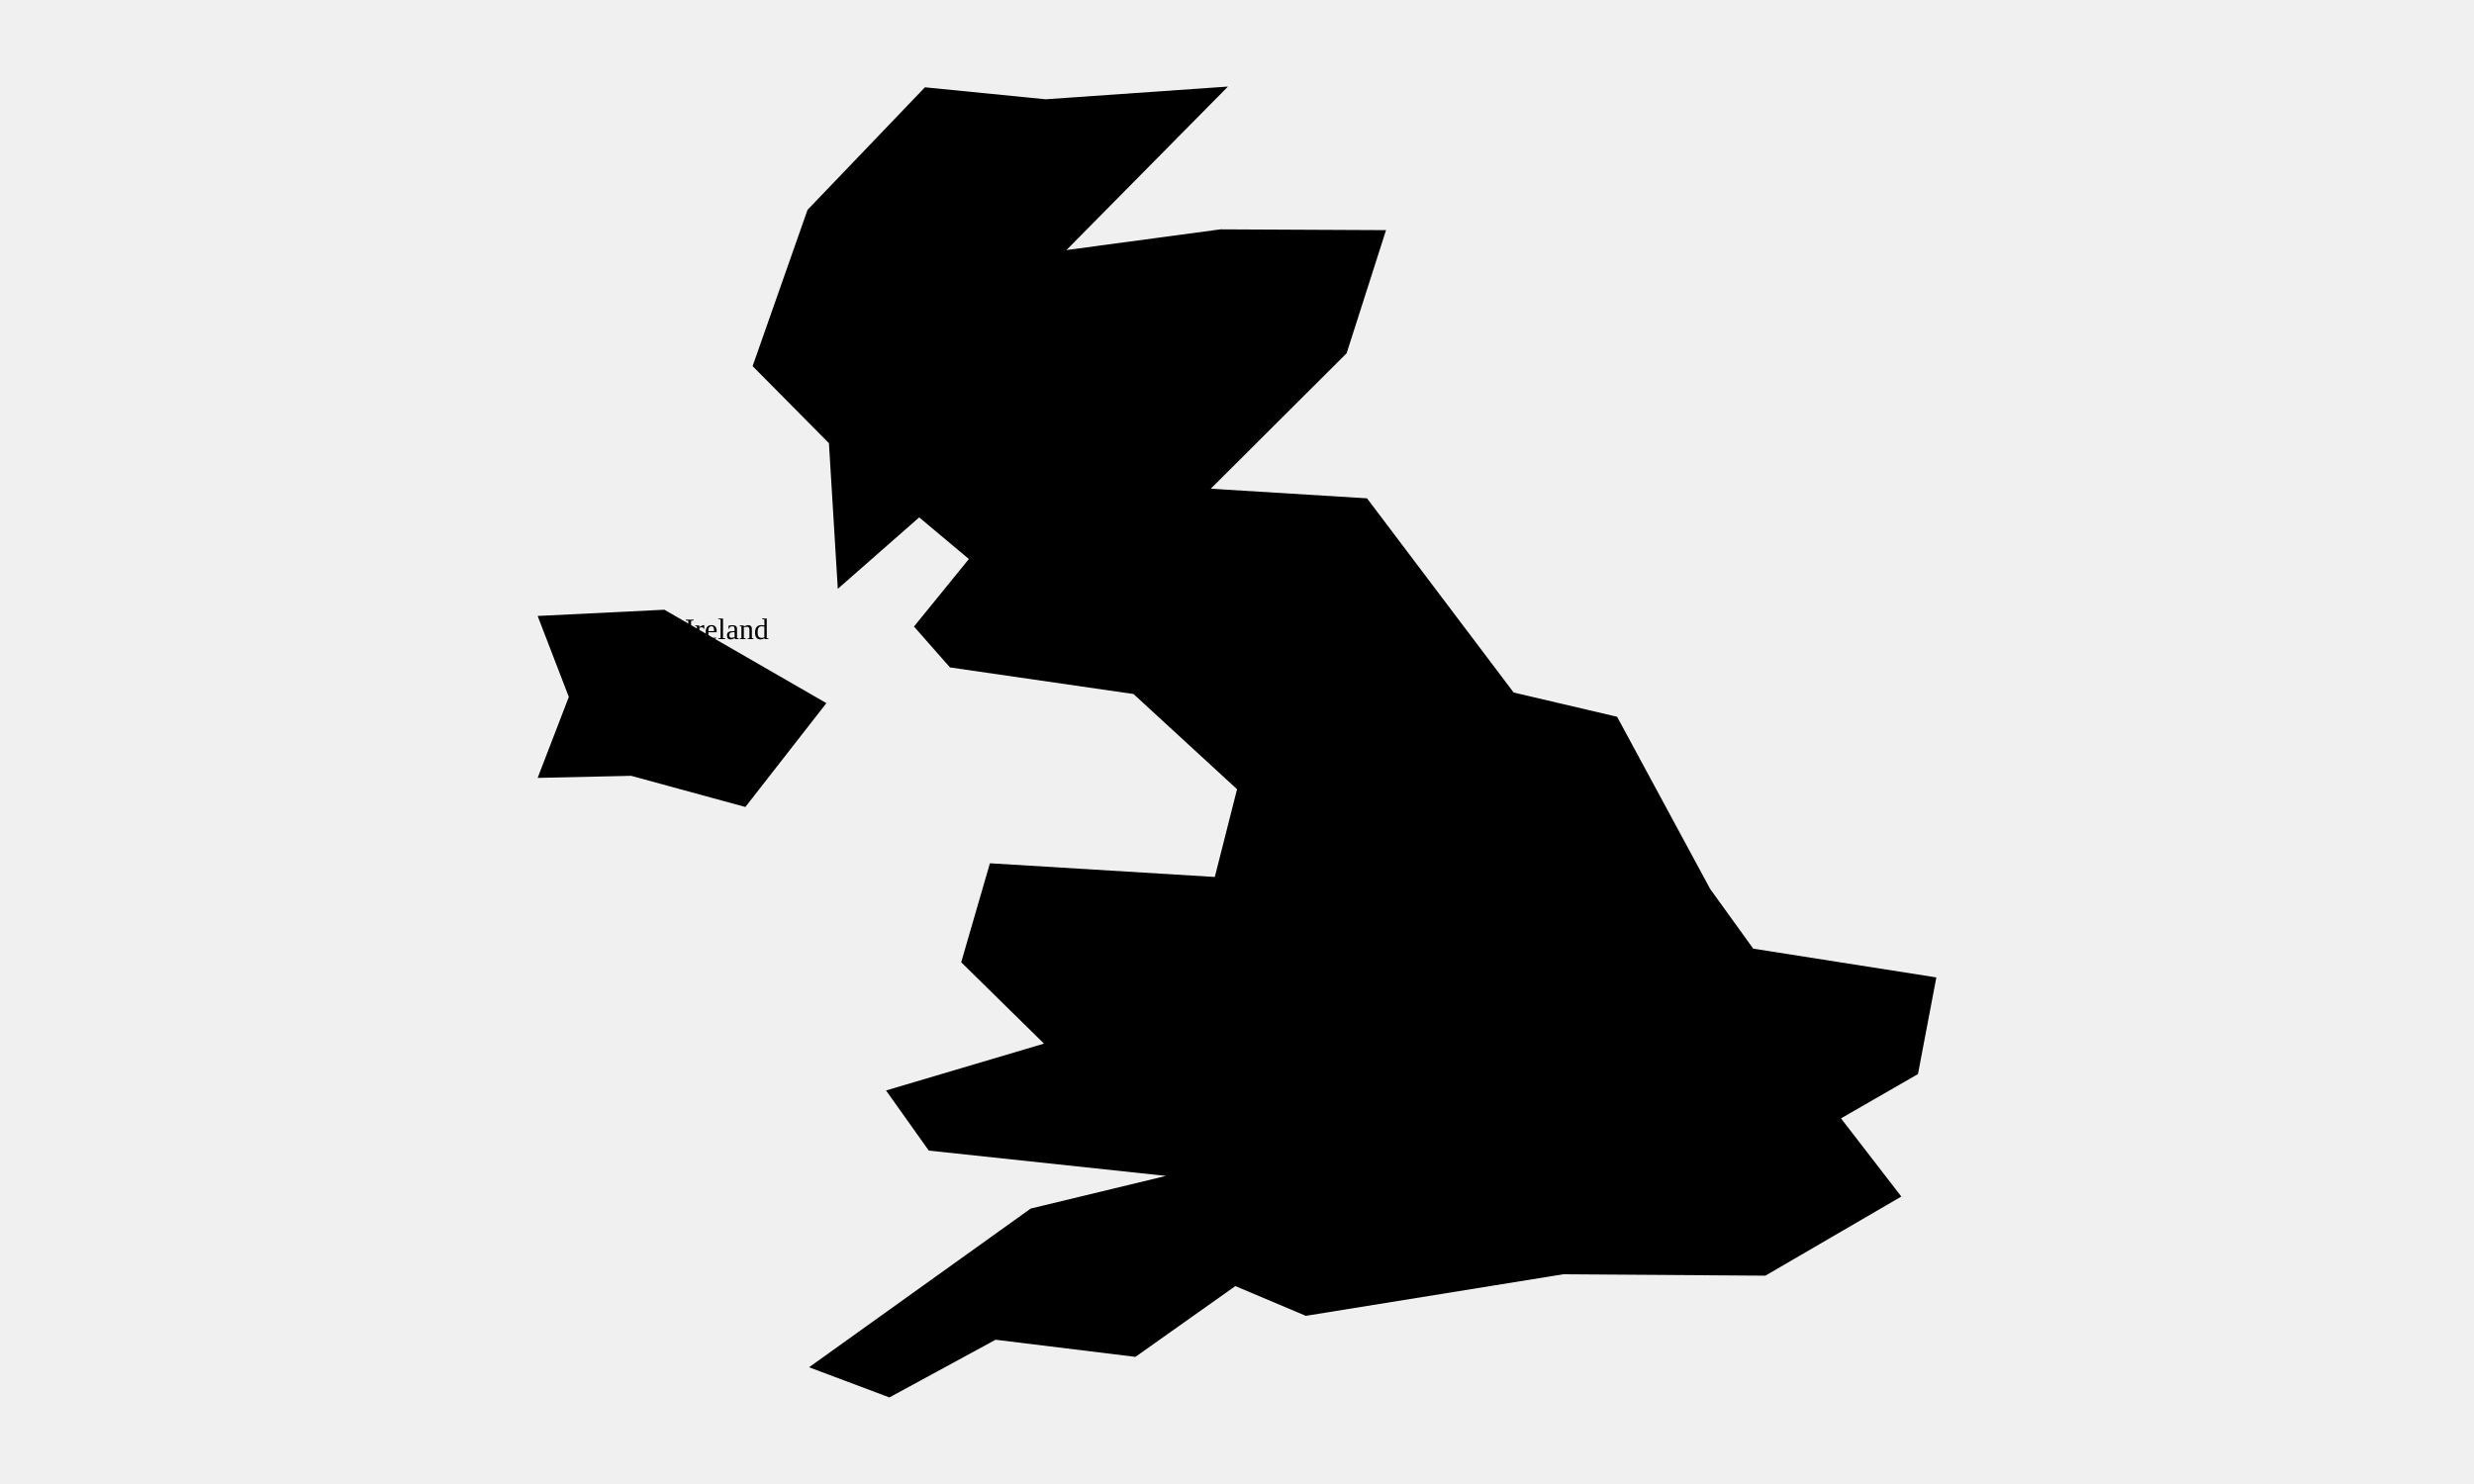
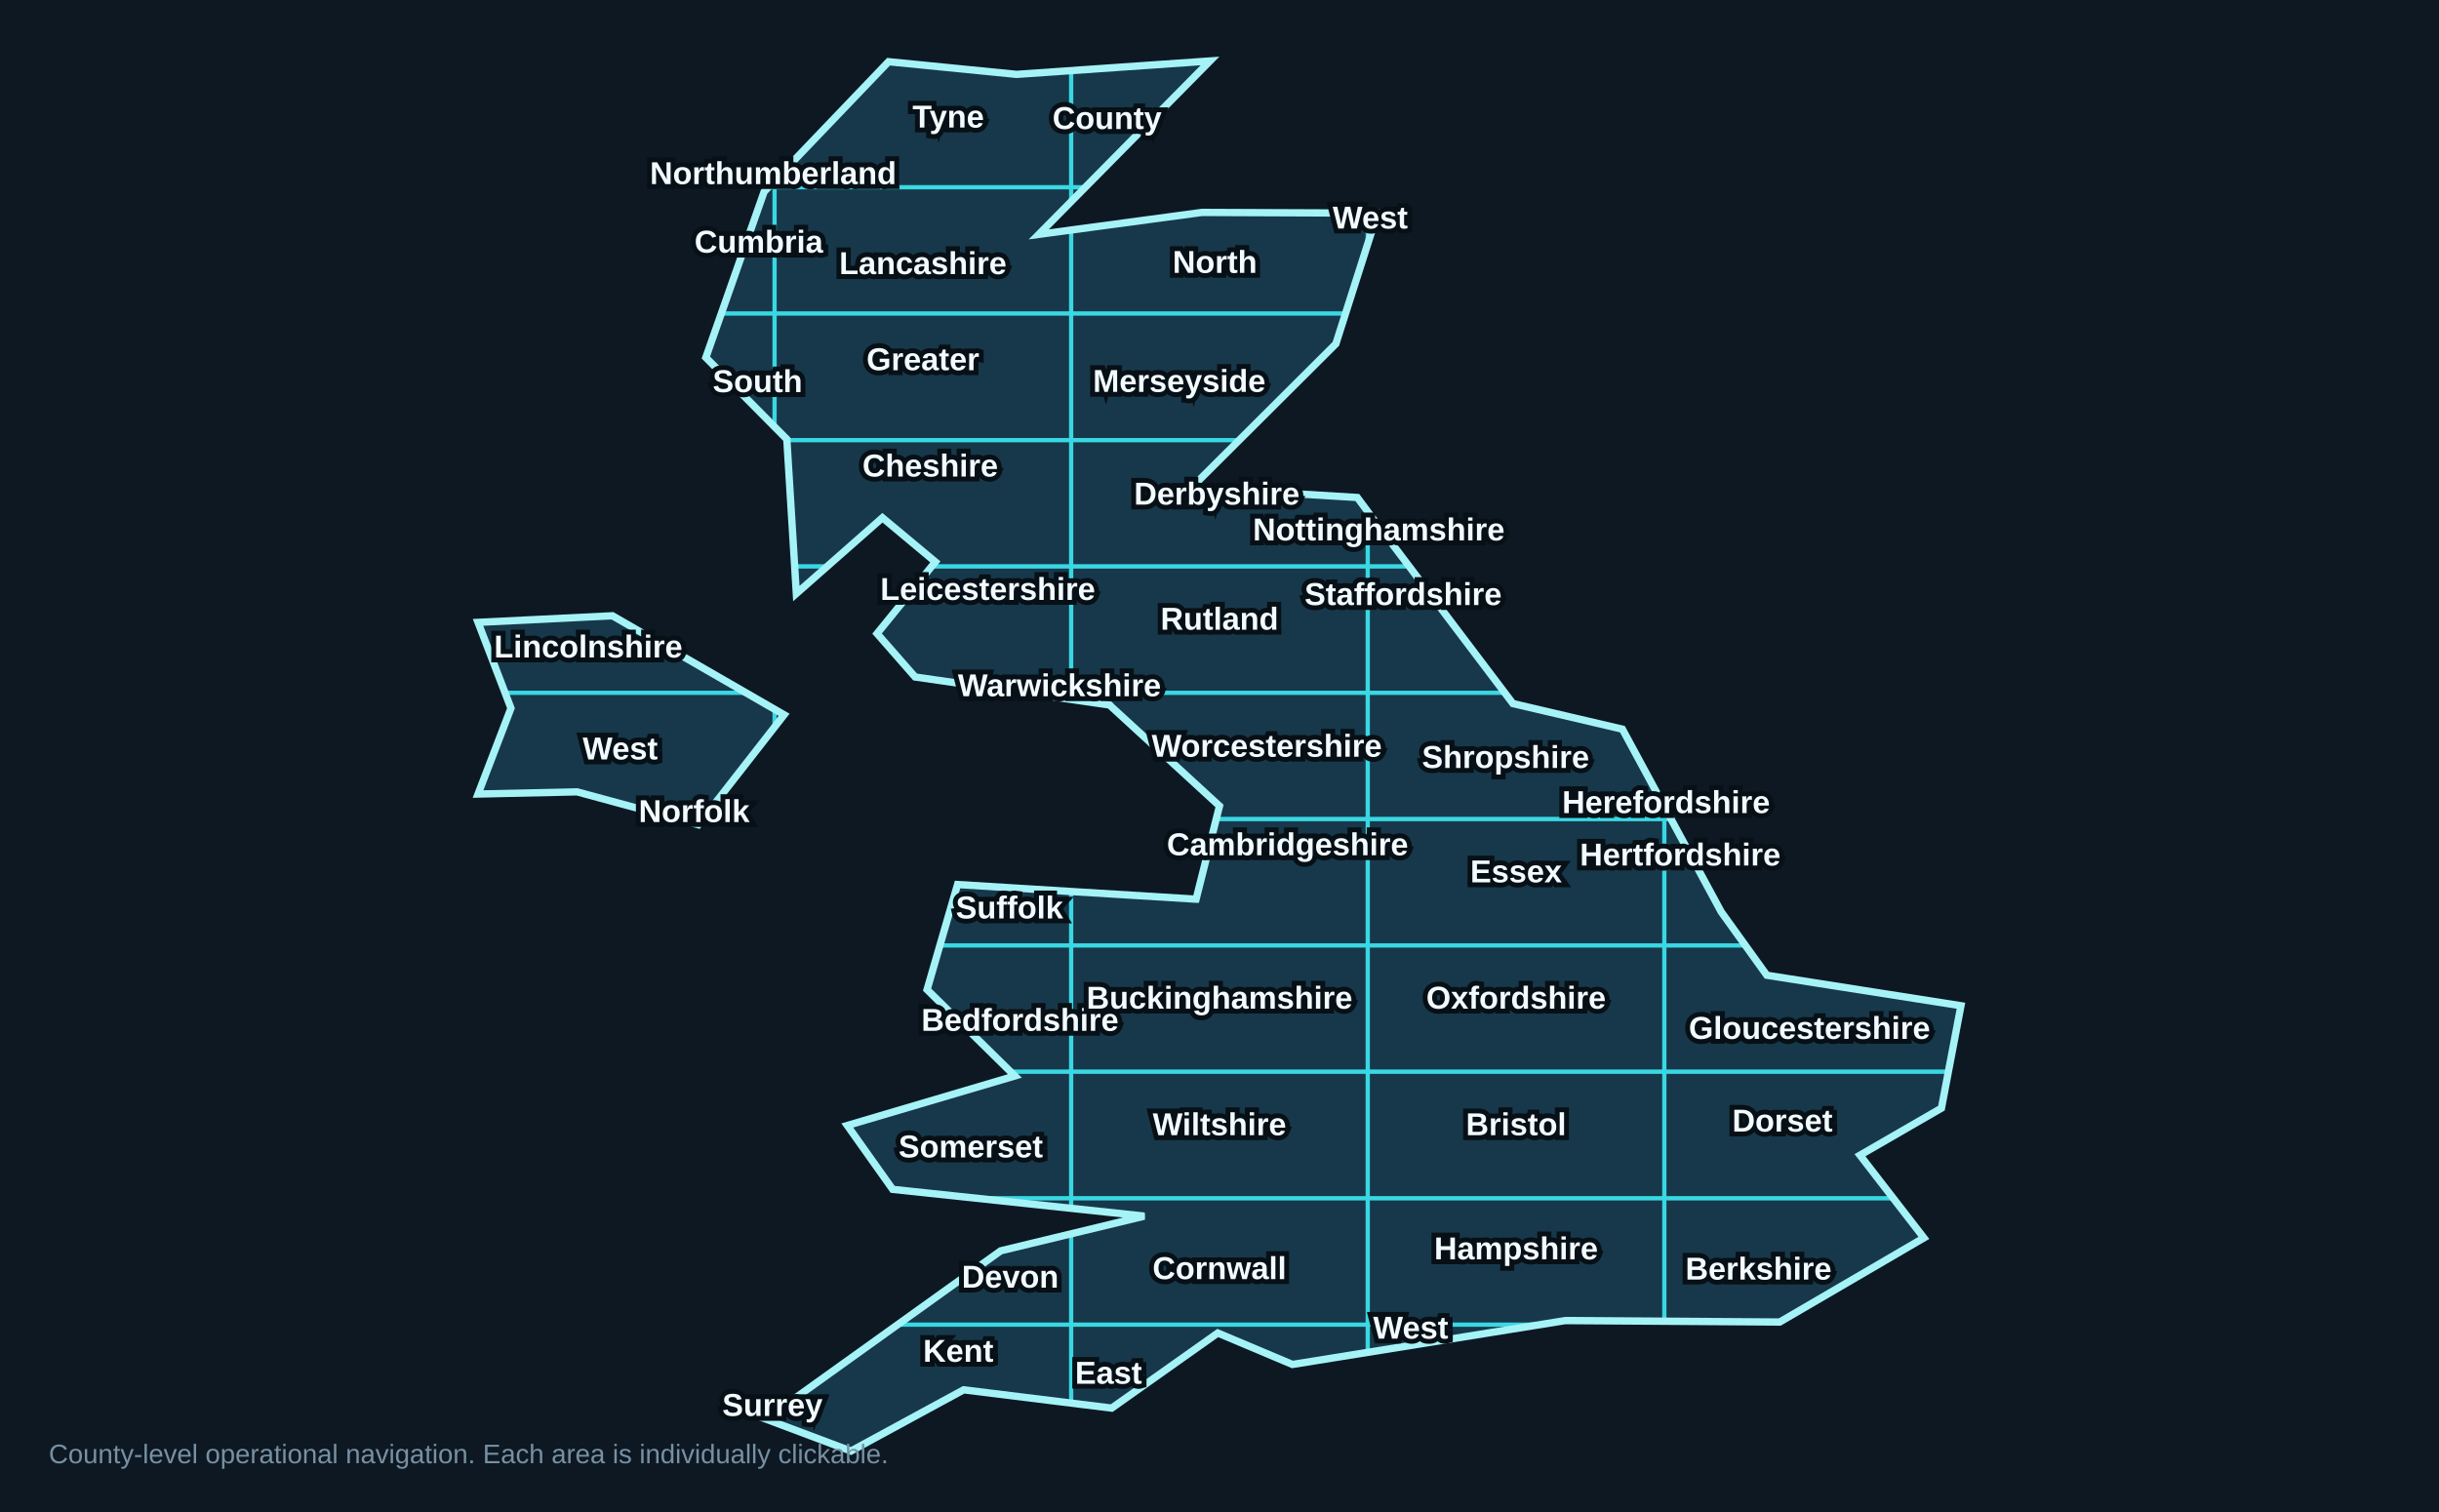
- <svg xmlns="http://www.w3.org/2000/svg" class="local-country-map" viewBox="0 0 1000 600" role="img" aria-label="United Kingdom interactive map">
-   <path class="country-shape" d="M 491.03,354.56 L 500.02,319.09 L 459.10,281.46 L 458.17,280.60 L 383.99,269.85 L 369.43,253.32 L 391.63,226.02 L 371.54,209.18 L 338.64,238.07 L 335.06,179.18 L 304.21,148.03 L 326.40,84.86 L 373.86,35.30 L 422.64,40.14 L 496.35,35.00 L 431.05,101.10 L 493.30,92.73 L 560.24,93.05 L 544.31,142.83 L 489.39,197.59 L 552.56,201.48 L 557.41,207.91 L 611.82,279.99 L 653.64,289.80 L 691.25,359.41 L 708.66,383.55 L 782.68,395.18 L 775.25,434.26 L 744.13,452.17 L 768.52,483.78 L 713.57,515.77 L 631.83,515.21 L 527.82,532.01 L 499.33,519.98 L 458.94,548.60 L 402.42,541.67 L 359.50,565.00 L 327.02,552.80 L 416.63,488.63 L 471.31,475.43 L 470.83,475.38 L 375.42,465.20 L 358.14,440.89 L 421.98,421.95 L 388.52,389.05 L 400.13,349.03 L 490.93,354.56 L 491.03,354.56 Z M 255.11,313.67 L 217.32,314.51 L 229.92,281.77 L 217.32,249.04 L 268.54,246.52 L 334.03,284.29 L 301.28,326.27 L 255.11,313.67 Z" />
-   <a href="../../region.html?country=united-kingdom&amp;region=England">
-     <g class="map-marker">
-       <circle cx="588.3" cy="397.6" r="11" />
-       <text x="588.3" y="380.6" text-anchor="middle">England</text>
-     </g>
-   </a>
-   <a href="../../region.html?country=united-kingdom&amp;region=Scotland">
-     <g class="map-marker">
-       <circle cx="435.6" cy="134.9" r="11" />
-       <text x="435.6" y="117.9" text-anchor="middle">Scotland</text>
-     </g>
-   </a>
-   <a href="../../region.html?country=united-kingdom&amp;region=Wales">
-     <g class="map-marker">
-       <circle cx="460.0" cy="428.1" r="11" />
-       <text x="460.0" y="411.1" text-anchor="middle">Wales</text>
-     </g>
-   </a>
-   <a href="../../region.html?country=united-kingdom&amp;region=Northern%20Ireland">
-     <g class="map-marker">
-       <circle cx="270.6" cy="275.4" r="11" />
-       <text x="270.6" y="258.4" text-anchor="middle">Northern Ireland</text>
-     </g>
-   </a>
+ <svg xmlns="http://www.w3.org/2000/svg" class="defined-map" viewBox="0 0 1000 620" role="img">
+   <style>.background{fill:#0d1823}.outline{fill:none;stroke:#a5f3f7;stroke-width:3;vector-effect:non-scaling-stroke}.division{fill:#17384a;stroke:#39d8e3;stroke-width:1.7;vector-effect:non-scaling-stroke;transition:.15s;cursor:pointer}a:hover .division{fill:#2a8398;stroke:#fff;stroke-width:2.8}.division-label{fill:#f2fbff;font:600 13px Arial,sans-serif;pointer-events:none;paint-order:stroke;stroke:#071016;stroke-width:4px}.map-note{fill:#7790a2;font:11px Arial,sans-serif}</style>
+   <rect class="background" width="1000" height="620" />
+   <defs>
+     <clipPath id="clip">
+       <path d="M 490.4,368.7 L 500.0,330.5 L 456.0,290.1 L 455.0,289.1 L 375.2,277.6 L 359.6,259.8 L 383.5,230.4 L 361.8,212.3 L 326.5,243.4 L 322.6,180.1 L 289.4,146.6 L 313.3,78.6 L 364.3,25.3 L 416.8,30.5 L 496.1,25.0 L 425.9,96.1 L 492.8,87.1 L 564.8,87.4 L 547.7,141.0 L 488.6,199.9 L 556.5,204.0 L 561.7,211.0 L 620.3,288.5 L 665.2,299.0 L 705.7,373.9 L 724.4,399.9 L 804.0,412.4 L 796.0,454.4 L 762.6,473.7 L 788.8,507.6 L 729.7,542.1 L 641.8,541.5 L 529.9,559.5 L 499.3,546.6 L 455.8,577.4 L 395.1,569.9 L 348.9,595.0 L 314.0,581.9 L 410.3,512.9 L 469.1,498.7 L 468.6,498.6 L 366.0,487.7 L 347.4,461.5 L 416.1,441.2 L 380.1,405.8 L 392.6,362.7 L 490.2,368.7 L 490.4,368.7 Z M 236.6,324.7 L 196.0,325.6 L 209.5,290.4 L 196.0,255.2 L 251.1,252.5 L 321.5,293.1 L 286.3,338.2 L 236.6,324.7 Z" />
+     </clipPath>
+   </defs>
+   <g clip-path="url(#clip)">
+     <a href="../../region.html?country=united-kingdom&amp;region=Northumberland" data-region="Northumberland">
+       <path class="division" d="M 315.0,76.8 L 317.6,74.1 L 317.6,76.8 L 315.0,76.8 Z" />
+     </a>
+     <a href="../../region.html?country=united-kingdom&amp;region=Tyne%20and%20Wear" data-region="Tyne and Wear">
+       <path class="division" d="M 317.6,76.8 L 317.6,74.1 L 364.3,25.3 L 416.8,30.5 L 439.2,29.0 L 439.2,76.8 L 317.6,76.8 Z" />
+     </a>
+     <a href="../../region.html?country=united-kingdom&amp;region=County%20Durham" data-region="County Durham">
+       <path class="division" d="M 439.2,29.0 L 496.1,25.0 L 444.9,76.8 L 439.2,76.8 L 439.2,29.0 Z" />
+     </a>
+     <a href="../../region.html?country=united-kingdom&amp;region=Cumbria" data-region="Cumbria">
+       <path class="division" d="M 317.6,128.6 L 295.7,128.6 L 313.3,78.6 L 315.0,76.8 L 317.6,76.8 L 317.6,128.6 Z" />
+     </a>
+     <a href="../../region.html?country=united-kingdom&amp;region=Lancashire" data-region="Lancashire">
+       <path class="division" d="M 317.6,128.6 L 317.6,76.8 L 439.2,76.8 L 439.2,82.6 L 425.9,96.1 L 439.2,94.3 L 439.2,128.6 L 317.6,128.6 Z" />
+     </a>
+     <a href="../../region.html?country=united-kingdom&amp;region=North%20Yorkshire" data-region="North Yorkshire">
+       <path class="division" d="M 553.1,123.9 L 551.6,128.6 L 439.2,128.6 L 439.2,94.3 L 492.8,87.1 L 560.8,87.4 L 560.8,99.9 L 553.1,123.9 Z M 444.9,76.8 L 444.2,77.5 L 439.2,82.6 L 439.2,76.8 L 444.9,76.8 Z" />
+     </a>
+     <a href="../../region.html?country=united-kingdom&amp;region=West%20Yorkshire" data-region="West Yorkshire">
+       <path class="division" d="M 564.8,87.4 L 560.8,99.9 L 560.8,87.4 L 564.8,87.4 Z" />
+     </a>
+     <a href="../../region.html?country=united-kingdom&amp;region=South%20Yorkshire" data-region="South Yorkshire">
+       <path class="division" d="M 317.6,175.0 L 289.4,146.6 L 295.7,128.6 L 317.6,128.6 L 317.6,175.0 Z" />
+     </a>
+     <a href="../../region.html?country=united-kingdom&amp;region=Greater%20Manchester" data-region="Greater Manchester">
+       <path class="division" d="M 439.2,128.6 L 439.2,180.5 L 322.6,180.5 L 322.6,180.1 L 317.6,175.0 L 317.6,128.6 L 439.2,128.6 Z" />
+     </a>
+     <a href="../../region.html?country=united-kingdom&amp;region=Merseyside" data-region="Merseyside">
+       <path class="division" d="M 439.2,128.6 L 551.6,128.6 L 547.7,141.0 L 508.1,180.5 L 439.2,180.5 L 439.2,128.6 Z" />
+     </a>
+     <a href="../../region.html?country=united-kingdom&amp;region=Cheshire" data-region="Cheshire">
+       <path class="division" d="M 439.2,232.3 L 382.0,232.3 L 383.5,230.4 L 361.8,212.3 L 339.1,232.3 L 325.8,232.3 L 324.5,210.3 L 322.6,180.5 L 439.2,180.5 L 439.2,232.3 Z" />
+     </a>
+     <a href="../../region.html?country=united-kingdom&amp;region=Derbyshire" data-region="Derbyshire">
+       <path class="division" d="M 439.2,232.3 L 439.2,180.5 L 508.1,180.5 L 488.6,199.9 L 556.5,204.0 L 560.8,209.7 L 560.8,232.3 L 439.2,232.3 Z" />
+     </a>
+     <a href="../../region.html?country=united-kingdom&amp;region=Nottinghamshire" data-region="Nottinghamshire">
+       <path class="division" d="M 560.8,209.7 L 561.7,211.0 L 577.8,232.3 L 560.8,232.3 L 560.8,209.7 Z" />
+     </a>
+     <a href="../../region.html?country=united-kingdom&amp;region=Lincolnshire" data-region="Lincolnshire">
+       <path class="division" d="M 196.0,255.2 L 251.1,252.5 L 305.9,284.1 L 207.1,284.1 L 196.0,255.2 Z" />
+     </a>
+     <a href="../../region.html?country=united-kingdom&amp;region=Leicestershire" data-region="Leicestershire">
+       <path class="division" d="M 439.2,284.1 L 420.2,284.1 L 375.2,277.6 L 359.6,259.8 L 382.0,232.3 L 439.2,232.3 L 439.2,284.1 Z M 326.5,243.4 L 325.8,232.3 L 339.1,232.3 L 326.5,243.4 Z" />
+     </a>
+     <a href="../../region.html?country=united-kingdom&amp;region=Rutland" data-region="Rutland">
+       <path class="division" d="M 439.2,232.3 L 560.8,232.3 L 560.8,284.1 L 439.2,284.1 L 439.2,232.3 Z" />
+     </a>
+     <a href="../../region.html?country=united-kingdom&amp;region=Staffordshire" data-region="Staffordshire">
+       <path class="division" d="M 560.8,232.3 L 577.8,232.3 L 601.8,264.0 L 616.9,284.1 L 560.8,284.1 L 560.8,232.3 Z" />
+     </a>
+     <a href="../../region.html?country=united-kingdom&amp;region=West%20Midlands" data-region="West Midlands">
+       <path class="division" d="M 288.1,335.9 L 277.7,335.9 L 236.6,324.7 L 196.0,325.6 L 209.5,290.4 L 207.1,284.1 L 305.9,284.1 L 306.8,284.6 L 317.6,290.9 L 317.6,298.1 L 288.1,335.9 Z" />
+     </a>
+     <a href="../../region.html?country=united-kingdom&amp;region=Warwickshire" data-region="Warwickshire">
+       <path class="division" d="M 439.2,286.8 L 420.2,284.1 L 439.2,284.1 L 439.2,286.8 Z M 321.5,293.1 L 317.6,298.1 L 317.6,290.9 L 321.5,293.1 Z" />
+     </a>
+     <a href="../../region.html?country=united-kingdom&amp;region=Worcestershire" data-region="Worcestershire">
+       <path class="division" d="M 560.8,284.1 L 560.8,335.9 L 498.7,335.9 L 500.0,330.5 L 456.0,290.1 L 455.0,289.1 L 439.2,286.8 L 439.2,284.1 L 560.8,284.1 Z" />
+     </a>
+     <a href="../../region.html?country=united-kingdom&amp;region=Shropshire" data-region="Shropshire">
+       <path class="division" d="M 560.8,335.9 L 560.8,284.1 L 616.9,284.1 L 620.3,288.5 L 665.2,299.0 L 682.4,330.8 L 682.4,335.9 L 560.8,335.9 Z" />
+     </a>
+     <a href="../../region.html?country=united-kingdom&amp;region=Herefordshire" data-region="Herefordshire">
+       <path class="division" d="M 682.4,330.8 L 685.2,335.9 L 682.4,335.9 L 682.4,330.8 Z" />
+     </a>
+     <a href="../../region.html?country=united-kingdom&amp;region=Norfolk" data-region="Norfolk">
+       <path class="division" d="M 286.3,338.2 L 277.7,335.9 L 288.1,335.9 L 286.3,338.2 Z" />
+     </a>
+     <a href="../../region.html?country=united-kingdom&amp;region=Suffolk" data-region="Suffolk">
+       <path class="division" d="M 385.3,387.7 L 392.6,362.7 L 439.2,365.6 L 439.2,387.7 L 385.3,387.7 Z" />
+     </a>
+     <a href="../../region.html?country=united-kingdom&amp;region=Cambridgeshire" data-region="Cambridgeshire">
+       <path class="division" d="M 560.8,387.7 L 439.2,387.7 L 439.2,365.6 L 490.2,368.7 L 490.4,368.7 L 498.7,335.9 L 560.8,335.9 L 560.8,387.7 Z" />
+     </a>
+     <a href="../../region.html?country=united-kingdom&amp;region=Essex" data-region="Essex">
+       <path class="division" d="M 560.8,335.9 L 682.4,335.9 L 682.4,387.7 L 560.8,387.7 L 560.8,335.9 Z" />
+     </a>
+     <a href="../../region.html?country=united-kingdom&amp;region=Hertfordshire" data-region="Hertfordshire">
+       <path class="division" d="M 682.4,335.9 L 685.2,335.9 L 705.7,373.9 L 715.7,387.7 L 682.4,387.7 L 682.4,335.9 Z" />
+     </a>
+     <a href="../../region.html?country=united-kingdom&amp;region=Bedfordshire" data-region="Bedfordshire">
+       <path class="division" d="M 439.2,439.5 L 414.5,439.5 L 380.1,405.8 L 385.3,387.7 L 439.2,387.7 L 439.2,439.5 Z" />
+     </a>
+     <a href="../../region.html?country=united-kingdom&amp;region=Buckinghamshire" data-region="Buckinghamshire">
+       <path class="division" d="M 439.2,387.7 L 560.8,387.7 L 560.8,439.5 L 439.2,439.5 L 439.2,387.7 Z" />
+     </a>
+     <a href="../../region.html?country=united-kingdom&amp;region=Oxfordshire" data-region="Oxfordshire">
+       <path class="division" d="M 560.8,387.7 L 682.4,387.7 L 682.4,439.5 L 560.8,439.5 L 560.8,387.7 Z" />
+     </a>
+     <a href="../../region.html?country=united-kingdom&amp;region=Gloucestershire" data-region="Gloucestershire">
+       <path class="division" d="M 682.4,387.7 L 715.7,387.7 L 724.4,399.9 L 804.0,412.4 L 798.8,439.5 L 682.4,439.5 L 682.4,387.7 Z" />
+     </a>
+     <a href="../../region.html?country=united-kingdom&amp;region=Somerset" data-region="Somerset">
+       <path class="division" d="M 439.2,491.4 L 400.6,491.4 L 366.0,487.7 L 347.4,461.5 L 416.1,441.2 L 414.5,439.5 L 439.2,439.5 L 439.2,491.4 Z" />
+     </a>
+     <a href="../../region.html?country=united-kingdom&amp;region=Wiltshire" data-region="Wiltshire">
+       <path class="division" d="M 439.2,439.5 L 560.8,439.5 L 560.8,491.4 L 439.2,491.4 L 439.2,439.5 Z" />
+     </a>
+     <a href="../../region.html?country=united-kingdom&amp;region=Bristol" data-region="Bristol">
+       <path class="division" d="M 560.8,439.5 L 682.4,439.5 L 682.4,491.4 L 560.8,491.4 L 560.8,439.5 Z" />
+     </a>
+     <a href="../../region.html?country=united-kingdom&amp;region=Dorset" data-region="Dorset">
+       <path class="division" d="M 682.4,439.5 L 798.8,439.5 L 796.0,454.4 L 762.6,473.7 L 776.2,491.4 L 682.4,491.4 L 682.4,439.5 Z" />
+     </a>
+     <a href="../../region.html?country=united-kingdom&amp;region=Devon" data-region="Devon">
+       <path class="division" d="M 368.0,543.2 L 410.3,512.9 L 439.2,505.9 L 439.2,543.2 L 368.0,543.2 Z M 439.2,495.5 L 401.2,491.4 L 400.6,491.4 L 439.2,491.4 L 439.2,495.5 Z" />
+     </a>
+     <a href="../../region.html?country=united-kingdom&amp;region=Cornwall" data-region="Cornwall">
+       <path class="division" d="M 560.8,491.4 L 560.8,543.2 L 439.2,543.2 L 439.2,505.9 L 469.1,498.7 L 468.6,498.6 L 439.2,495.5 L 439.2,491.4 L 560.8,491.4 Z" />
+     </a>
+     <a href="../../region.html?country=united-kingdom&amp;region=Hampshire" data-region="Hampshire">
+       <path class="division" d="M 560.8,491.4 L 682.4,491.4 L 682.4,541.7 L 641.8,541.5 L 631.1,543.2 L 560.8,543.2 L 560.8,491.4 Z" />
+     </a>
+     <a href="../../region.html?country=united-kingdom&amp;region=Berkshire" data-region="Berkshire">
+       <path class="division" d="M 776.2,491.4 L 788.8,507.6 L 729.7,542.1 L 682.4,541.7 L 682.4,491.4 L 776.2,491.4 Z" />
+     </a>
+     <a href="../../region.html?country=united-kingdom&amp;region=Surrey" data-region="Surrey">
+       <path class="division" d="M 314.0,581.9 L 317.6,579.3 L 317.6,583.2 L 314.0,581.9 Z" />
+     </a>
+     <a href="../../region.html?country=united-kingdom&amp;region=Kent" data-region="Kent">
+       <path class="division" d="M 439.2,575.3 L 395.1,569.9 L 348.9,595.0 L 317.6,583.2 L 317.6,579.3 L 362.7,547.0 L 368.0,543.2 L 439.2,543.2 L 439.2,575.3 Z" />
+     </a>
+     <a href="../../region.html?country=united-kingdom&amp;region=East%20Sussex" data-region="East Sussex">
+       <path class="division" d="M 560.8,543.2 L 560.8,554.5 L 529.9,559.5 L 499.3,546.6 L 455.8,577.4 L 439.2,575.3 L 439.2,543.2 L 560.8,543.2 Z" />
+     </a>
+     <a href="../../region.html?country=united-kingdom&amp;region=West%20Sussex" data-region="West Sussex">
+       <path class="division" d="M 631.1,543.2 L 560.8,554.5 L 560.8,543.2 L 631.1,543.2 Z" />
+     </a>
+   </g>
+   <path class="outline" d="M 490.4,368.7 L 500.0,330.5 L 456.0,290.1 L 455.0,289.1 L 375.2,277.6 L 359.6,259.8 L 383.5,230.4 L 361.8,212.3 L 326.5,243.4 L 322.6,180.1 L 289.4,146.6 L 313.3,78.6 L 364.3,25.3 L 416.8,30.5 L 496.1,25.0 L 425.9,96.1 L 492.8,87.1 L 564.8,87.4 L 547.7,141.0 L 488.6,199.9 L 556.5,204.0 L 561.7,211.0 L 620.3,288.5 L 665.2,299.0 L 705.7,373.9 L 724.4,399.9 L 804.0,412.4 L 796.0,454.4 L 762.6,473.7 L 788.8,507.6 L 729.7,542.1 L 641.8,541.5 L 529.9,559.5 L 499.3,546.6 L 455.8,577.4 L 395.1,569.9 L 348.9,595.0 L 314.0,581.9 L 410.3,512.9 L 469.1,498.7 L 468.6,498.6 L 366.0,487.7 L 347.4,461.5 L 416.1,441.2 L 380.1,405.8 L 392.6,362.7 L 490.2,368.7 L 490.4,368.7 Z M 236.6,324.7 L 196.0,325.6 L 209.5,290.4 L 196.0,255.2 L 251.1,252.5 L 321.5,293.1 L 286.3,338.2 L 236.6,324.7 Z" />
+   <text class="division-label" x="317.0" y="75.5" text-anchor="middle">Northumberland</text>
+   <text class="division-label" x="388.8" y="52.3" text-anchor="middle">Tyne</text>
+   <text class="division-label" x="453.9" y="52.9" text-anchor="middle">County</text>
+   <text class="division-label" x="311.1" y="103.6" text-anchor="middle">Cumbria</text>
+   <text class="division-label" x="378.4" y="112.4" text-anchor="middle">Lancashire</text>
+   <text class="division-label" x="498.1" y="111.9" text-anchor="middle">North</text>
+   <text class="division-label" x="561.8" y="93.7" text-anchor="middle">West</text>
+   <text class="division-label" x="310.6" y="160.8" text-anchor="middle">South</text>
+   <text class="division-label" x="378.4" y="151.8" text-anchor="middle">Greater</text>
+   <text class="division-label" x="483.5" y="160.7" text-anchor="middle">Merseyside</text>
+   <text class="division-label" x="381.4" y="195.4" text-anchor="middle">Cheshire</text>
+   <text class="division-label" x="498.9" y="206.9" text-anchor="middle">Derbyshire</text>
+   <text class="division-label" x="565.3" y="221.6" text-anchor="middle">Nottinghamshire</text>
+   <text class="division-label" x="241.2" y="269.6" text-anchor="middle">Lincolnshire</text>
+   <text class="division-label" x="405.0" y="246.0" text-anchor="middle">Leicestershire</text>
+   <text class="division-label" x="500.0" y="258.2" text-anchor="middle">Rutland</text>
+   <text class="division-label" x="575.3" y="248.1" text-anchor="middle">Staffordshire</text>
+   <text class="division-label" x="254.3" y="311.4" text-anchor="middle">West</text>
+   <text class="division-label" x="434.4" y="285.5" text-anchor="middle">Warwickshire</text>
+   <text class="division-label" x="519.4" y="310.3" text-anchor="middle">Worcestershire</text>
+   <text class="division-label" x="617.3" y="314.9" text-anchor="middle">Shropshire</text>
+   <text class="division-label" x="683.1" y="333.4" text-anchor="middle">Herefordshire</text>
+   <text class="division-label" x="284.6" y="337.1" text-anchor="middle">Norfolk</text>
+   <text class="division-label" x="413.9" y="376.6" text-anchor="middle">Suffolk</text>
+   <text class="division-label" x="527.9" y="350.7" text-anchor="middle">Cambridgeshire</text>
+   <text class="division-label" x="621.6" y="361.8" text-anchor="middle">Essex</text>
+   <text class="division-label" x="688.9" y="354.9" text-anchor="middle">Hertfordshire</text>
+   <text class="division-label" x="418.2" y="422.7" text-anchor="middle">Bedfordshire</text>
+   <text class="division-label" x="500.0" y="413.6" text-anchor="middle">Buckinghamshire</text>
+   <text class="division-label" x="621.6" y="413.6" text-anchor="middle">Oxfordshire</text>
+   <text class="division-label" x="741.9" y="426.0" text-anchor="middle">Gloucestershire</text>
+   <text class="division-label" x="398.0" y="474.6" text-anchor="middle">Somerset</text>
+   <text class="division-label" x="500.0" y="465.5" text-anchor="middle">Wiltshire</text>
+   <text class="division-label" x="621.6" y="465.5" text-anchor="middle">Bristol</text>
+   <text class="division-label" x="730.8" y="464.0" text-anchor="middle">Dorset</text>
+   <text class="division-label" x="414.2" y="528.0" text-anchor="middle">Devon</text>
+   <text class="division-label" x="500.0" y="524.5" text-anchor="middle">Cornwall</text>
+   <text class="division-label" x="621.6" y="516.4" text-anchor="middle">Hampshire</text>
+   <text class="division-label" x="721.0" y="524.7" text-anchor="middle">Berkshire</text>
+   <text class="division-label" x="316.7" y="580.6" text-anchor="middle">Surrey</text>
+   <text class="division-label" x="392.9" y="558.4" text-anchor="middle">Kent</text>
+   <text class="division-label" x="454.5" y="567.4" text-anchor="middle">East</text>
+   <text class="division-label" x="578.4" y="548.9" text-anchor="middle">West</text>
+   <text class="map-note" x="20" y="600">County-level operational navigation. Each area is individually clickable.</text>
</svg>
